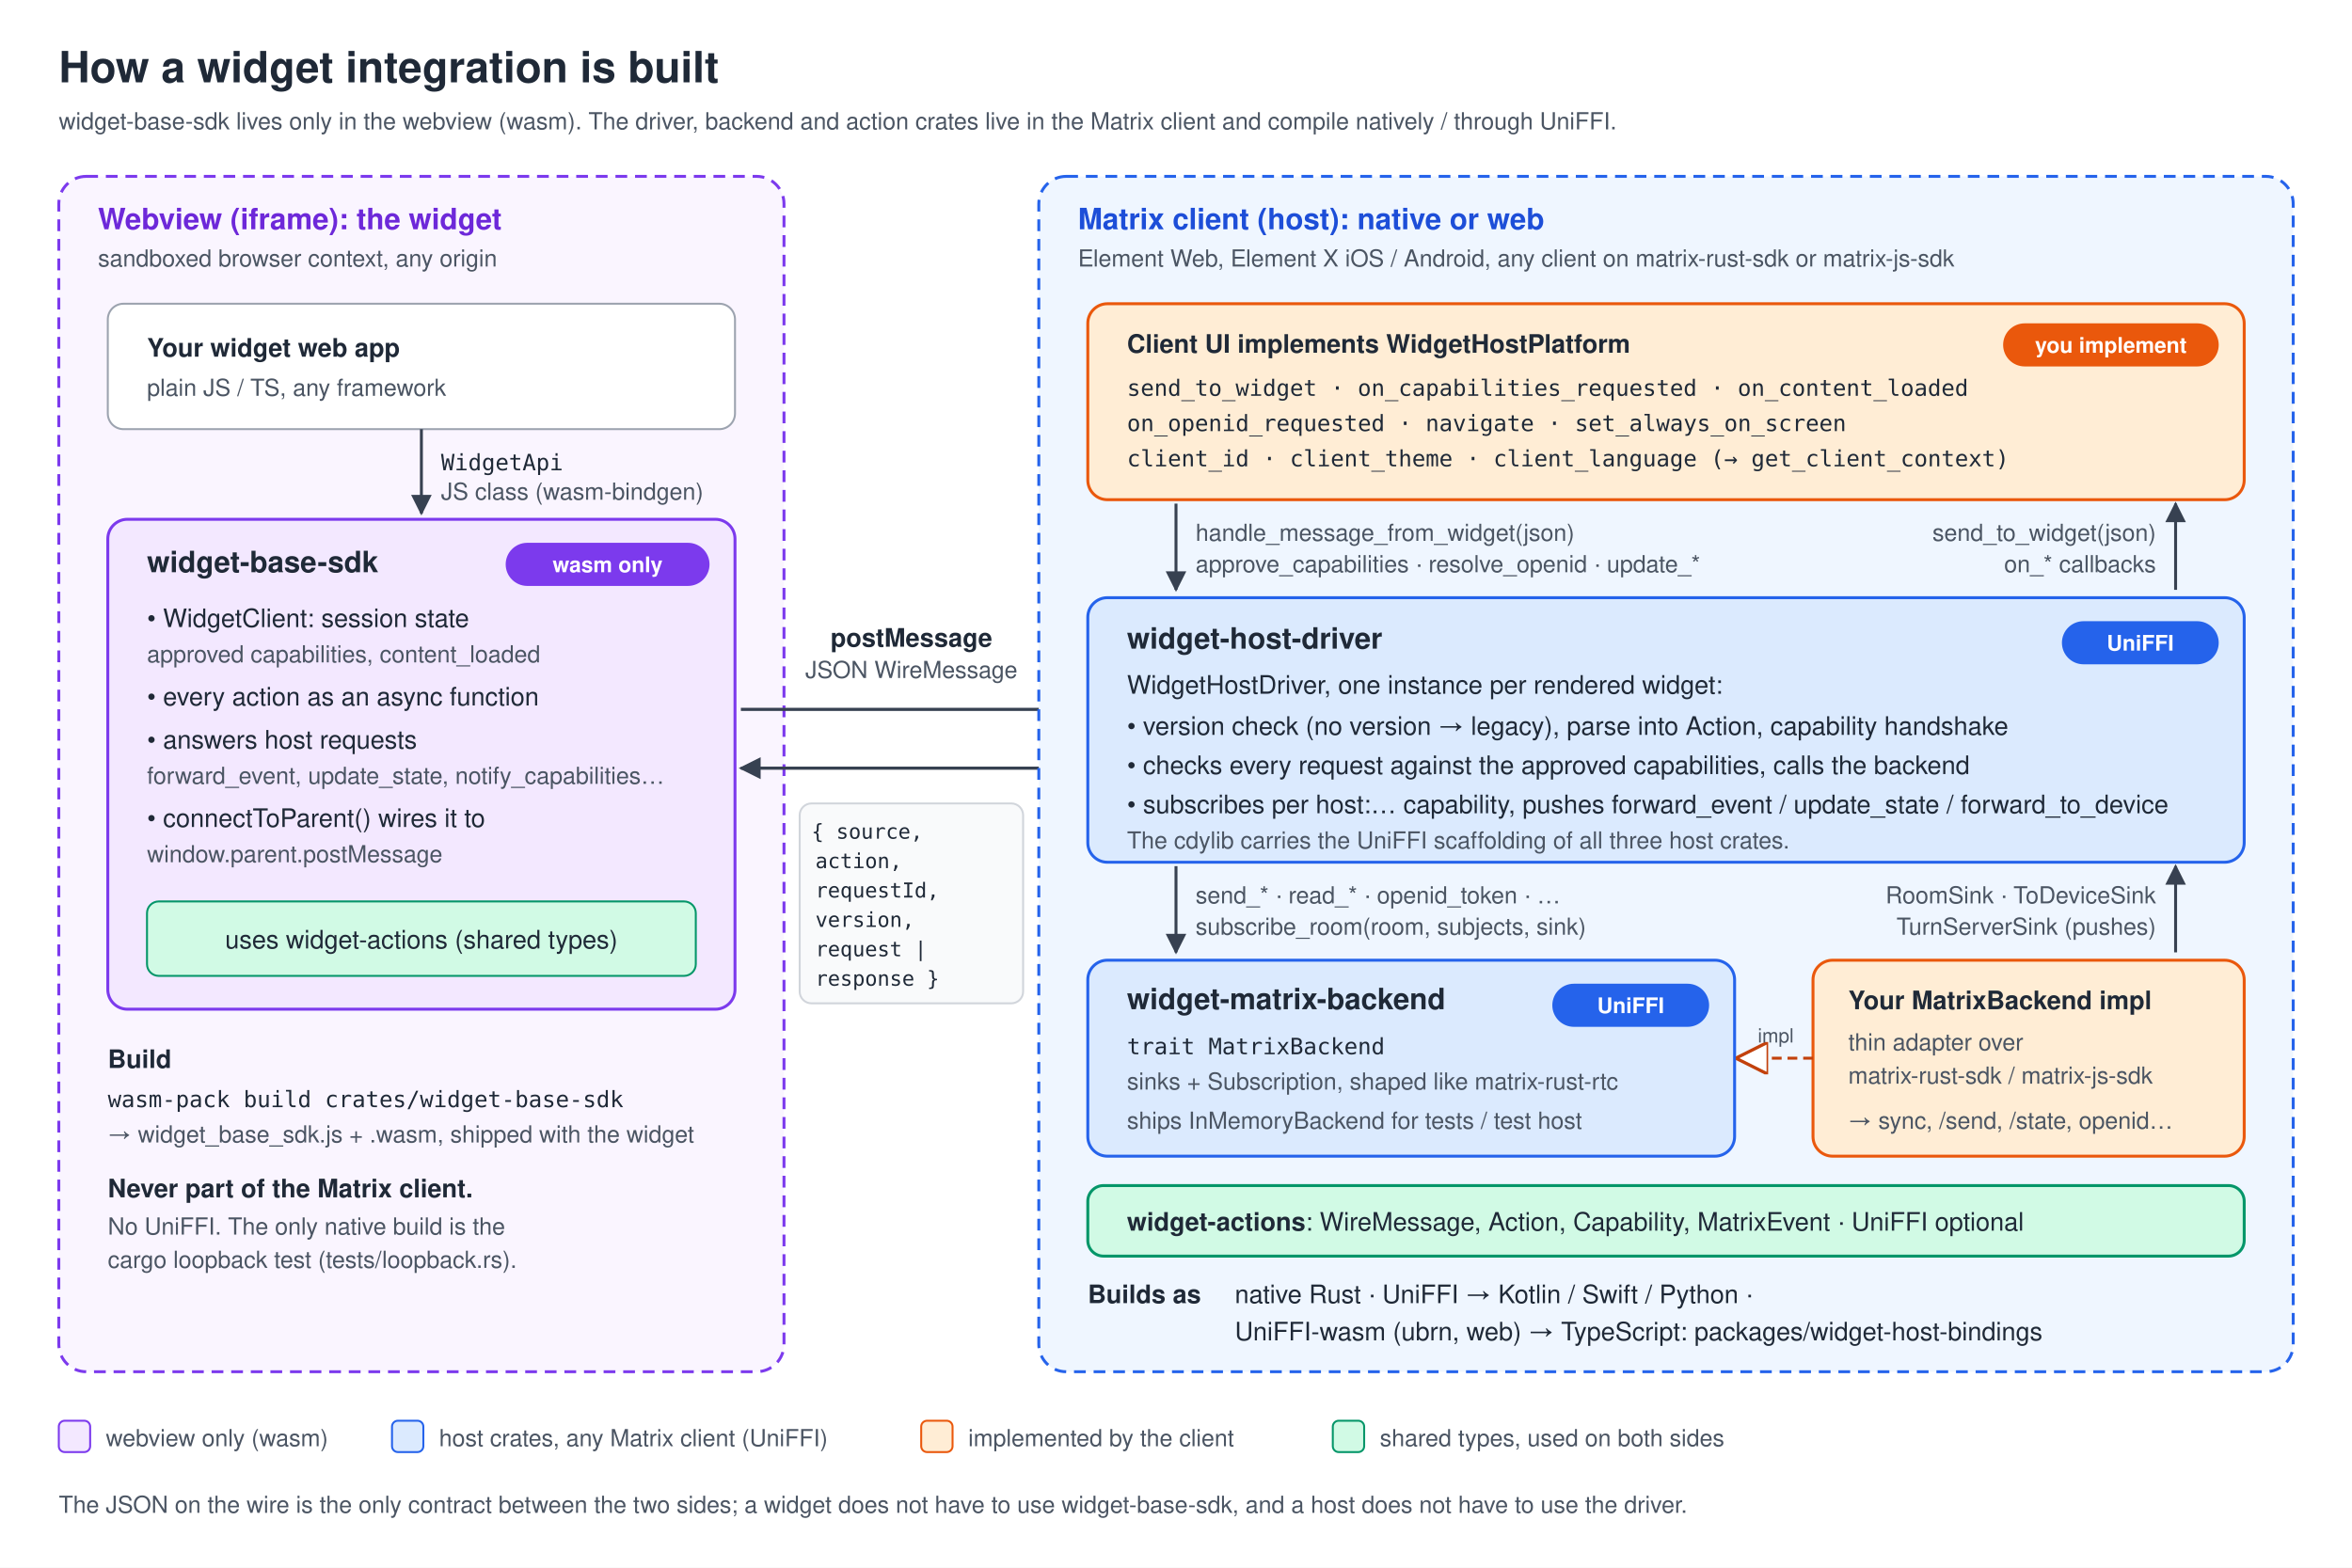
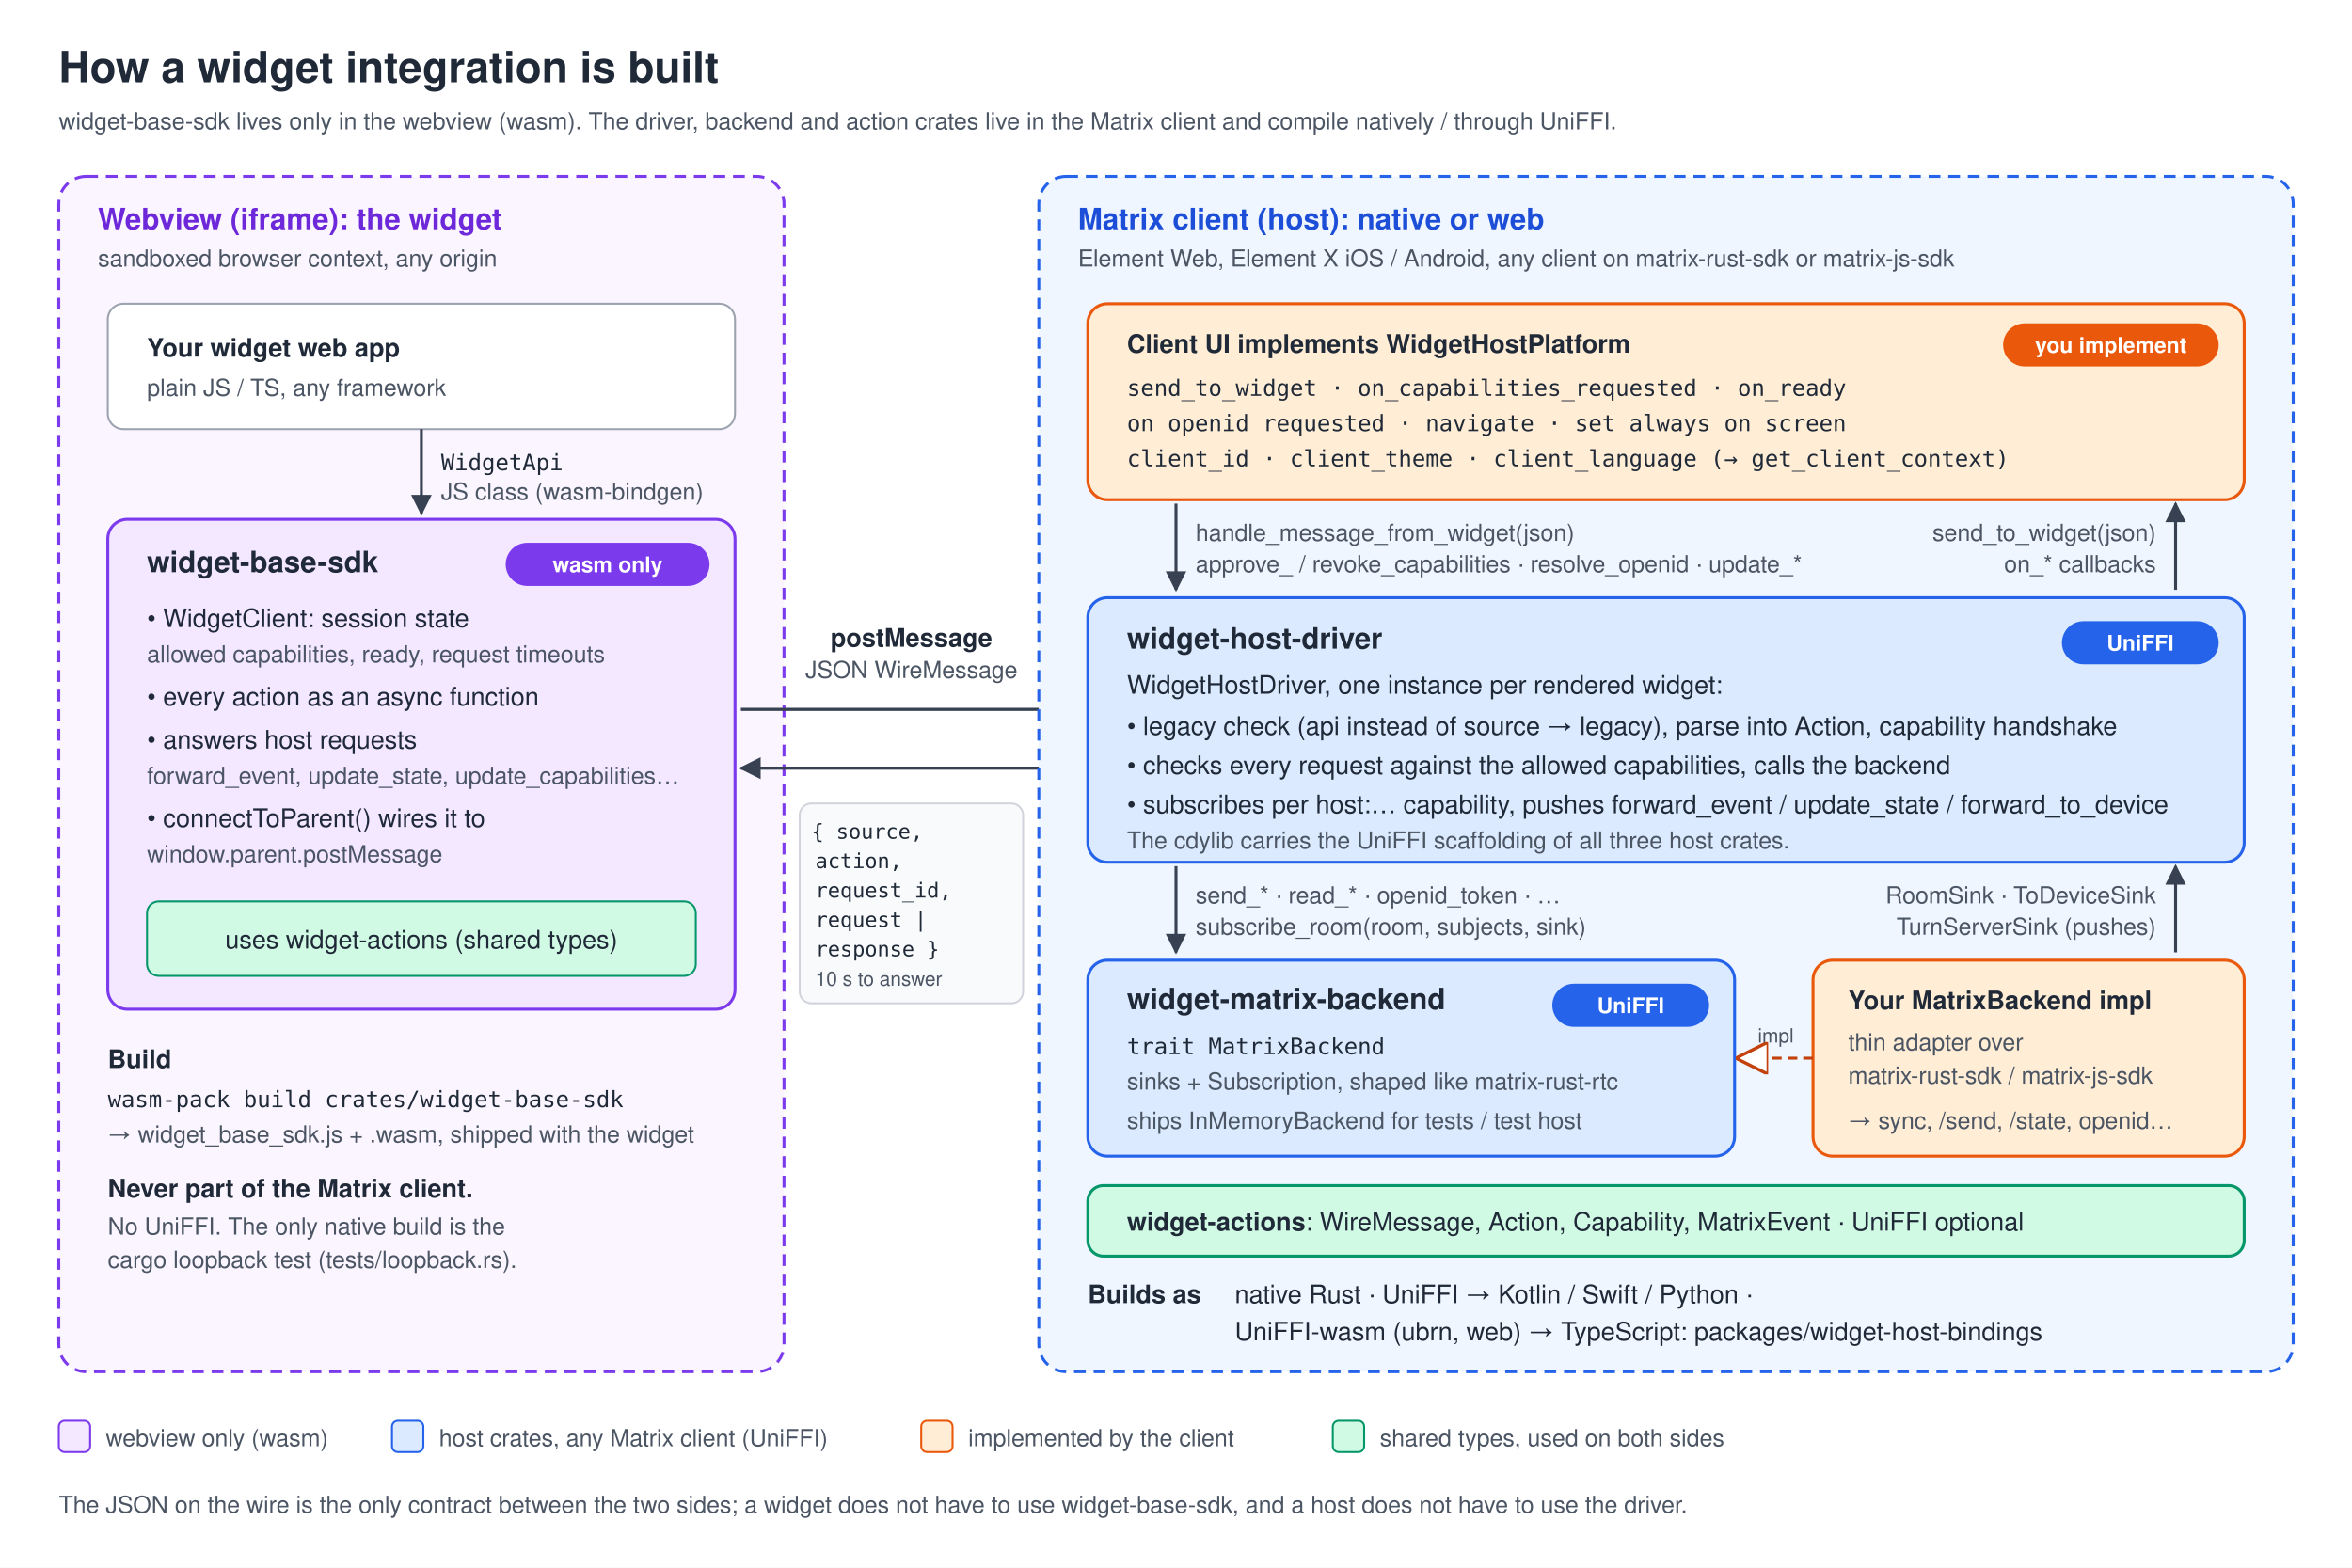
<svg xmlns="http://www.w3.org/2000/svg" viewBox="0 0 1200 800" width="1200" height="800" font-family="-apple-system, 'Segoe UI', Helvetica, Arial, sans-serif">
  <style>
    text { fill: #1f2937; white-space: pre; }
    .h1 { font-size: 22px; font-weight: 700; }
    .h2 { font-size: 15px; font-weight: 700; }
    .b { font-size: 13px; }
    .s { font-size: 12px; fill: #4b5563; }
    .m { font-family: ui-monospace, SFMono-Regular, Menlo, monospace; font-size: 11.5px; }
    .badge { font-size: 11px; font-weight: 700; fill: #ffffff; }
    .purple { fill: #6d28d9; }
    .blue { fill: #1d4ed8; }
  </style>
  <defs>
    <marker id="arr" viewBox="0 0 10 10" refX="9" refY="5" markerWidth="7" markerHeight="7" orient="auto-start-reverse">
      <path d="M0,0 L10,5 L0,10 z" fill="#374151" />
    </marker>
    <marker id="tri" viewBox="0 0 12 12" refX="11" refY="6" markerWidth="11" markerHeight="11" orient="auto">
      <path d="M0,0 L12,6 L0,12 z" fill="#ffffff" stroke="#c2410c" stroke-width="1.2" />
    </marker>
  </defs>
  <rect width="1200" height="800" fill="#ffffff" />
  <text x="30" y="42" class="h1">How a widget integration is built</text>
  <text x="30" y="66" class="s">widget-base-sdk lives only in the webview (wasm). The driver, backend and action crates live in the Matrix client and compile natively / through UniFFI.</text>
  <rect x="30" y="90" width="370" height="610" rx="14" fill="#faf5ff" stroke="#7c3aed" stroke-width="1.5" stroke-dasharray="6 4" />
  <text x="50" y="117" class="h2 purple">Webview (iframe): the widget</text>
  <text x="50" y="136" class="s">sandboxed browser context, any origin</text>
  <rect x="55" y="155" width="320" height="64" rx="8" fill="#ffffff" stroke="#9ca3af" />
  <text x="75" y="182" class="b" font-weight="700">Your widget web app</text>
  <text x="75" y="202" class="s">plain JS / TS, any framework</text>
  <line x1="215" y1="219" x2="215" y2="262" stroke="#374151" stroke-width="1.5" marker-end="url(#arr)" />
  <text x="225" y="240" class="m">WidgetApi</text>
  <text x="225" y="255" class="s">JS class (wasm-bindgen)</text>
  <rect x="55" y="265" width="320" height="250" rx="10" fill="#f3e8ff" stroke="#7c3aed" stroke-width="1.5" />
  <text x="75" y="292" class="h2">widget-base-sdk</text>
  <rect x="258" y="277" width="104" height="22" rx="11" fill="#7c3aed" />
  <text x="310" y="292" class="badge" text-anchor="middle">wasm only</text>
  <text x="75" y="320" class="b">• WidgetClient: session state</text>
-   <text x="75" y="338" class="s">   approved capabilities, content_loaded</text>
+   <text x="75" y="338" class="s">   allowed capabilities, ready, request timeouts</text>
  <text x="75" y="360" class="b">• every action as an async function</text>
  <text x="75" y="382" class="b">• answers host requests</text>
-   <text x="75" y="400" class="s">   forward_event, update_state, notify_capabilities…</text>
+   <text x="75" y="400" class="s">   forward_event, update_state, update_capabilities…</text>
  <text x="75" y="422" class="b">• connectToParent() wires it to</text>
  <text x="75" y="440" class="s">   window.parent.postMessage</text>
  <rect x="75" y="460" width="280" height="38" rx="6" fill="#d1fae5" stroke="#059669" />
  <text x="215" y="484" class="b" text-anchor="middle">uses widget-actions (shared types)</text>
  <text x="55" y="545" class="b" font-weight="700">Build</text>
  <text x="55" y="565" class="m">wasm-pack build crates/widget-base-sdk</text>
  <text x="55" y="583" class="s">→ widget_base_sdk.js + .wasm, shipped with the widget</text>
  <text x="55" y="611" class="b" font-weight="700">Never part of the Matrix client.</text>
  <text x="55" y="630" class="s">No UniFFI. The only native build is the</text>
  <text x="55" y="647" class="s">cargo loopback test (tests/loopback.rs).</text>
  <text x="465" y="330" class="b" font-weight="700" text-anchor="middle">postMessage</text>
  <text x="465" y="346" class="s" text-anchor="middle">JSON WireMessage</text>
  <line x1="378" y1="362" x2="552" y2="362" stroke="#374151" stroke-width="1.6" marker-end="url(#arr)" />
  <line x1="552" y1="392" x2="378" y2="392" stroke="#374151" stroke-width="1.6" marker-end="url(#arr)" />
  <rect x="408" y="410" width="114" height="102" rx="6" fill="#f9fafb" stroke="#d1d5db" />
  <text x="414" y="428" class="m" style="font-size:10.5px">{ source,</text>
  <text x="416" y="443" class="m" style="font-size:10.5px">  action,</text>
-   <text x="416" y="458" class="m" style="font-size:10.5px">  requestId,</text>
-   <text x="416" y="473" class="m" style="font-size:10.5px">  version,</text>
-   <text x="416" y="488" class="m" style="font-size:10.5px">  request |</text>
-   <text x="416" y="503" class="m" style="font-size:10.5px">  response }</text>
+   <text x="416" y="458" class="m" style="font-size:10.5px">  request_id,</text>
+   <text x="416" y="473" class="m" style="font-size:10.5px">  request |</text>
+   <text x="416" y="488" class="m" style="font-size:10.5px">  response }</text>
+   <text x="416" y="503" class="s" style="font-size:10px">10 s to answer</text>
  <rect x="530" y="90" width="640" height="610" rx="14" fill="#eff6ff" stroke="#2563eb" stroke-width="1.5" stroke-dasharray="6 4" />
  <text x="550" y="117" class="h2 blue">Matrix client (host): native or web</text>
  <text x="550" y="136" class="s">Element Web, Element X iOS / Android, any client on matrix-rust-sdk or matrix-js-sdk</text>
  <rect x="555" y="155" width="590" height="100" rx="10" fill="#ffedd5" stroke="#ea580c" stroke-width="1.5" />
  <text x="575" y="180" class="b" font-weight="700">Client UI implements WidgetHostPlatform</text>
  <rect x="1022" y="165" width="110" height="22" rx="11" fill="#ea580c" />
  <text x="1077" y="180" class="badge" text-anchor="middle">you implement</text>
-   <text x="575" y="202" class="m">send_to_widget · on_capabilities_requested · on_content_loaded</text>
+   <text x="575" y="202" class="m">send_to_widget · on_capabilities_requested · on_ready</text>
  <text x="575" y="220" class="m">on_openid_requested · navigate · set_always_on_screen</text>
  <text x="575" y="238" class="m">client_id · client_theme · client_language   (→ get_client_context)</text>
  <line x1="600" y1="257" x2="600" y2="301" stroke="#374151" stroke-width="1.5" marker-end="url(#arr)" />
  <text x="610" y="276" class="s">handle_message_from_widget(json)</text>
-   <text x="610" y="292" class="s">approve_capabilities · resolve_openid · update_*</text>
+   <text x="610" y="292" class="s">approve_ / revoke_capabilities · resolve_openid · update_*</text>
  <line x1="1110" y1="301" x2="1110" y2="257" stroke="#374151" stroke-width="1.5" marker-end="url(#arr)" />
  <text x="1100" y="276" class="s" text-anchor="end">send_to_widget(json)</text>
  <text x="1100" y="292" class="s" text-anchor="end">on_* callbacks</text>
  <rect x="555" y="305" width="590" height="135" rx="10" fill="#dbeafe" stroke="#2563eb" stroke-width="1.5" />
  <text x="575" y="331" class="h2">widget-host-driver</text>
  <rect x="1052" y="317" width="80" height="22" rx="11" fill="#2563eb" />
  <text x="1092" y="332" class="badge" text-anchor="middle">UniFFI</text>
  <text x="575" y="354" class="b">WidgetHostDriver, one instance per rendered widget:</text>
-   <text x="575" y="375" class="b">• version check (no version → legacy), parse into Action, capability handshake</text>
-   <text x="575" y="395" class="b">• checks every request against the approved capabilities, calls the backend</text>
+   <text x="575" y="375" class="b">• legacy check (api instead of source → legacy), parse into Action, capability handshake</text>
+   <text x="575" y="395" class="b">• checks every request against the allowed capabilities, calls the backend</text>
  <text x="575" y="415" class="b">• subscribes per host:… capability, pushes forward_event / update_state / forward_to_device</text>
  <text x="575" y="433" class="s">The cdylib carries the UniFFI scaffolding of all three host crates.</text>
  <line x1="600" y1="442" x2="600" y2="486" stroke="#374151" stroke-width="1.5" marker-end="url(#arr)" />
  <text x="610" y="461" class="s">send_* · read_* · openid_token · …</text>
  <text x="610" y="477" class="s">subscribe_room(room, subjects, sink)</text>
  <line x1="1110" y1="486" x2="1110" y2="442" stroke="#374151" stroke-width="1.5" marker-end="url(#arr)" />
  <text x="1100" y="461" class="s" text-anchor="end">RoomSink · ToDeviceSink</text>
  <text x="1100" y="477" class="s" text-anchor="end">TurnServerSink (pushes)</text>
  <rect x="555" y="490" width="330" height="100" rx="10" fill="#dbeafe" stroke="#2563eb" stroke-width="1.5" />
  <text x="575" y="515" class="h2">widget-matrix-backend</text>
  <rect x="792" y="502" width="80" height="22" rx="11" fill="#2563eb" />
  <text x="832" y="517" class="badge" text-anchor="middle">UniFFI</text>
  <text x="575" y="538" class="m">trait MatrixBackend</text>
  <text x="575" y="556" class="s">sinks + Subscription, shaped like matrix-rust-rtc</text>
  <text x="575" y="576" class="s">ships InMemoryBackend for tests / test host</text>
  <rect x="925" y="490" width="220" height="100" rx="10" fill="#ffedd5" stroke="#ea580c" stroke-width="1.5" />
  <text x="943" y="515" class="b" font-weight="700">Your MatrixBackend impl</text>
  <text x="943" y="536" class="s">thin adapter over</text>
  <text x="943" y="553" class="s">matrix-rust-sdk / matrix-js-sdk</text>
  <text x="943" y="576" class="s">→ sync, /send, /state, openid…</text>
  <line x1="925" y1="540" x2="887" y2="540" stroke="#c2410c" stroke-width="1.5" stroke-dasharray="5 3" marker-end="url(#tri)" />
  <text x="906" y="532" class="s" text-anchor="middle" style="font-size:10px">impl</text>
  <rect x="555" y="605" width="590" height="36" rx="8" fill="#d1fae5" stroke="#059669" stroke-width="1.5" />
  <text x="575" y="628" class="b">
    <tspan font-weight="700">widget-actions</tspan>: WireMessage, Action, Capability, MatrixEvent · UniFFI optional</text>
  <text x="555" y="665" class="b" font-weight="700">Builds as</text>
  <text x="630" y="665" class="b">native Rust · UniFFI → Kotlin / Swift / Python ·</text>
  <text x="630" y="684" class="b">UniFFI-wasm (ubrn, web) → TypeScript: packages/widget-host-bindings</text>
  <rect x="30" y="725" width="16" height="16" rx="3" fill="#f3e8ff" stroke="#7c3aed" />
  <text x="54" y="738" class="s">webview only (wasm)</text>
  <rect x="200" y="725" width="16" height="16" rx="3" fill="#dbeafe" stroke="#2563eb" />
  <text x="224" y="738" class="s">host crates, any Matrix client (UniFFI)</text>
  <rect x="470" y="725" width="16" height="16" rx="3" fill="#ffedd5" stroke="#ea580c" />
  <text x="494" y="738" class="s">implemented by the client</text>
  <rect x="680" y="725" width="16" height="16" rx="3" fill="#d1fae5" stroke="#059669" />
  <text x="704" y="738" class="s">shared types, used on both sides</text>
  <text x="30" y="772" class="s">The JSON on the wire is the only contract between the two sides; a widget does not have to use widget-base-sdk, and a host does not have to use the driver.</text>
</svg>
